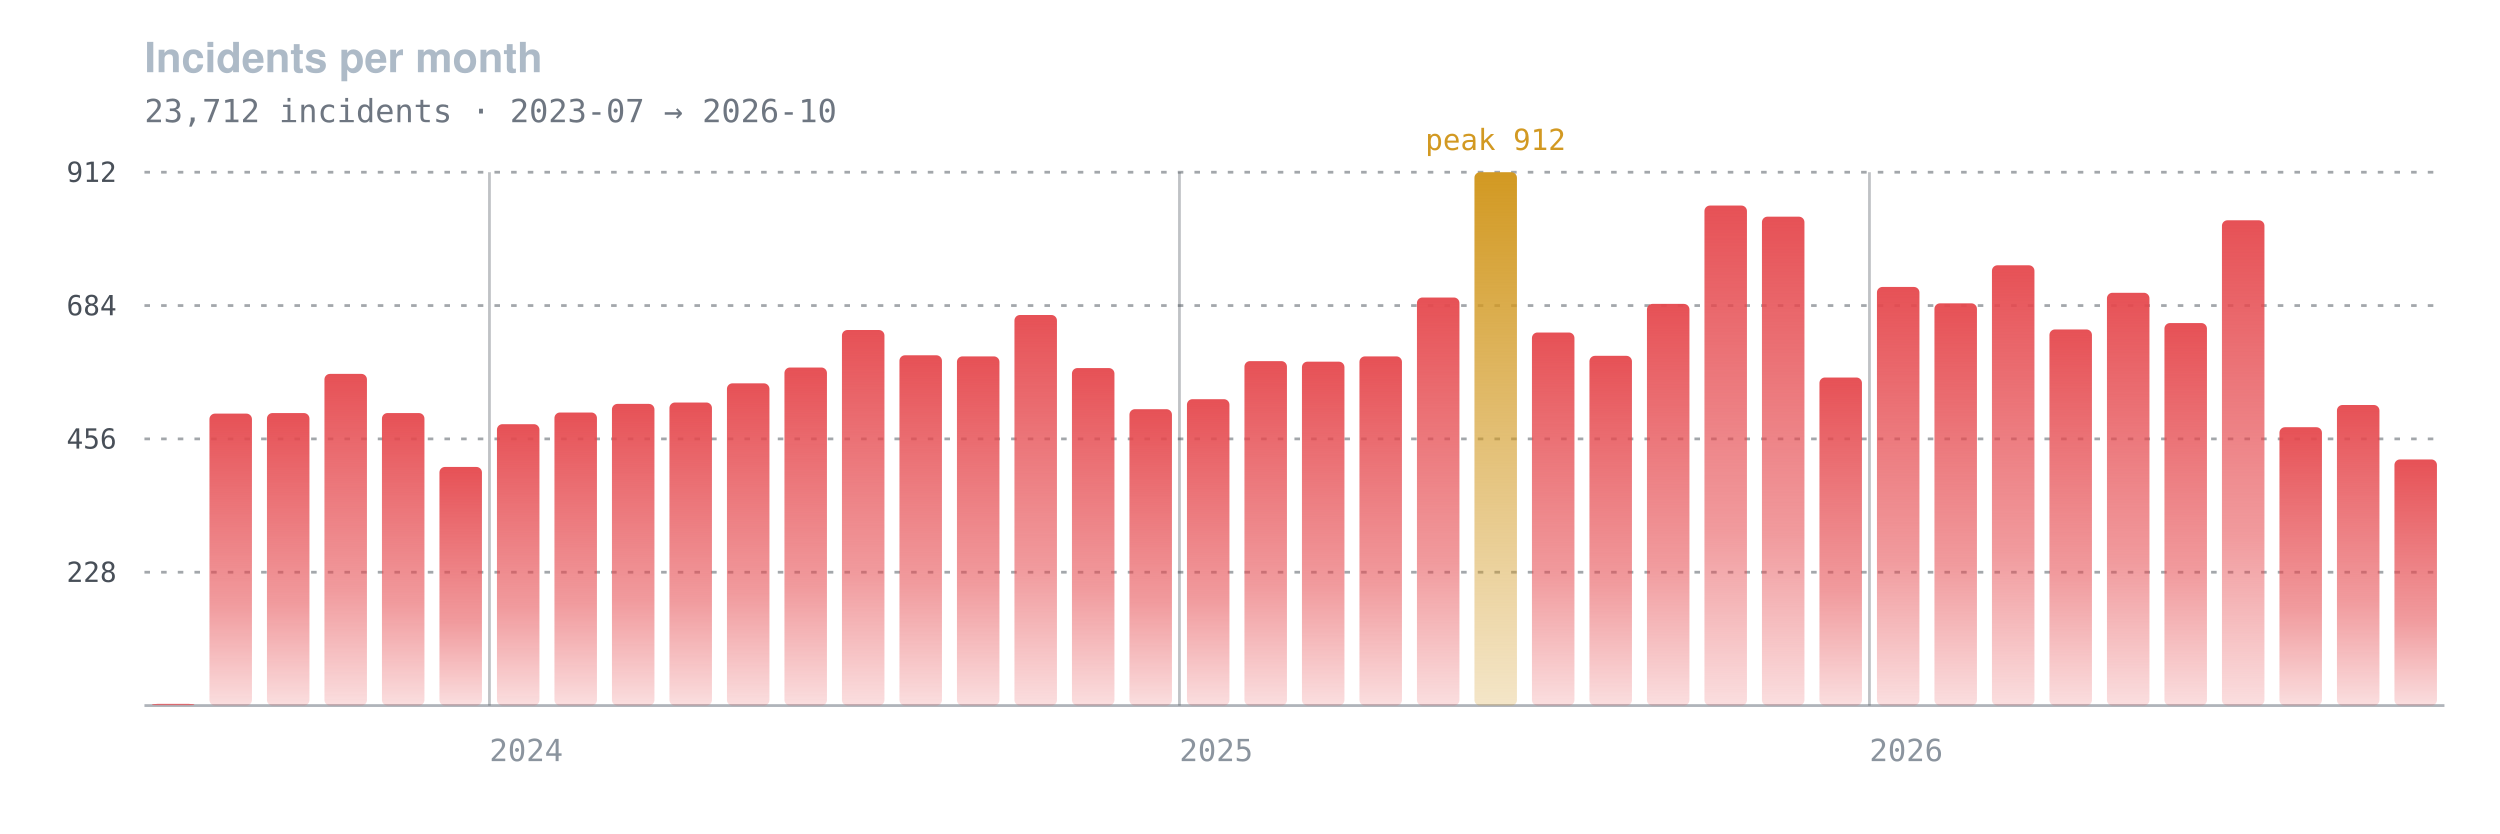
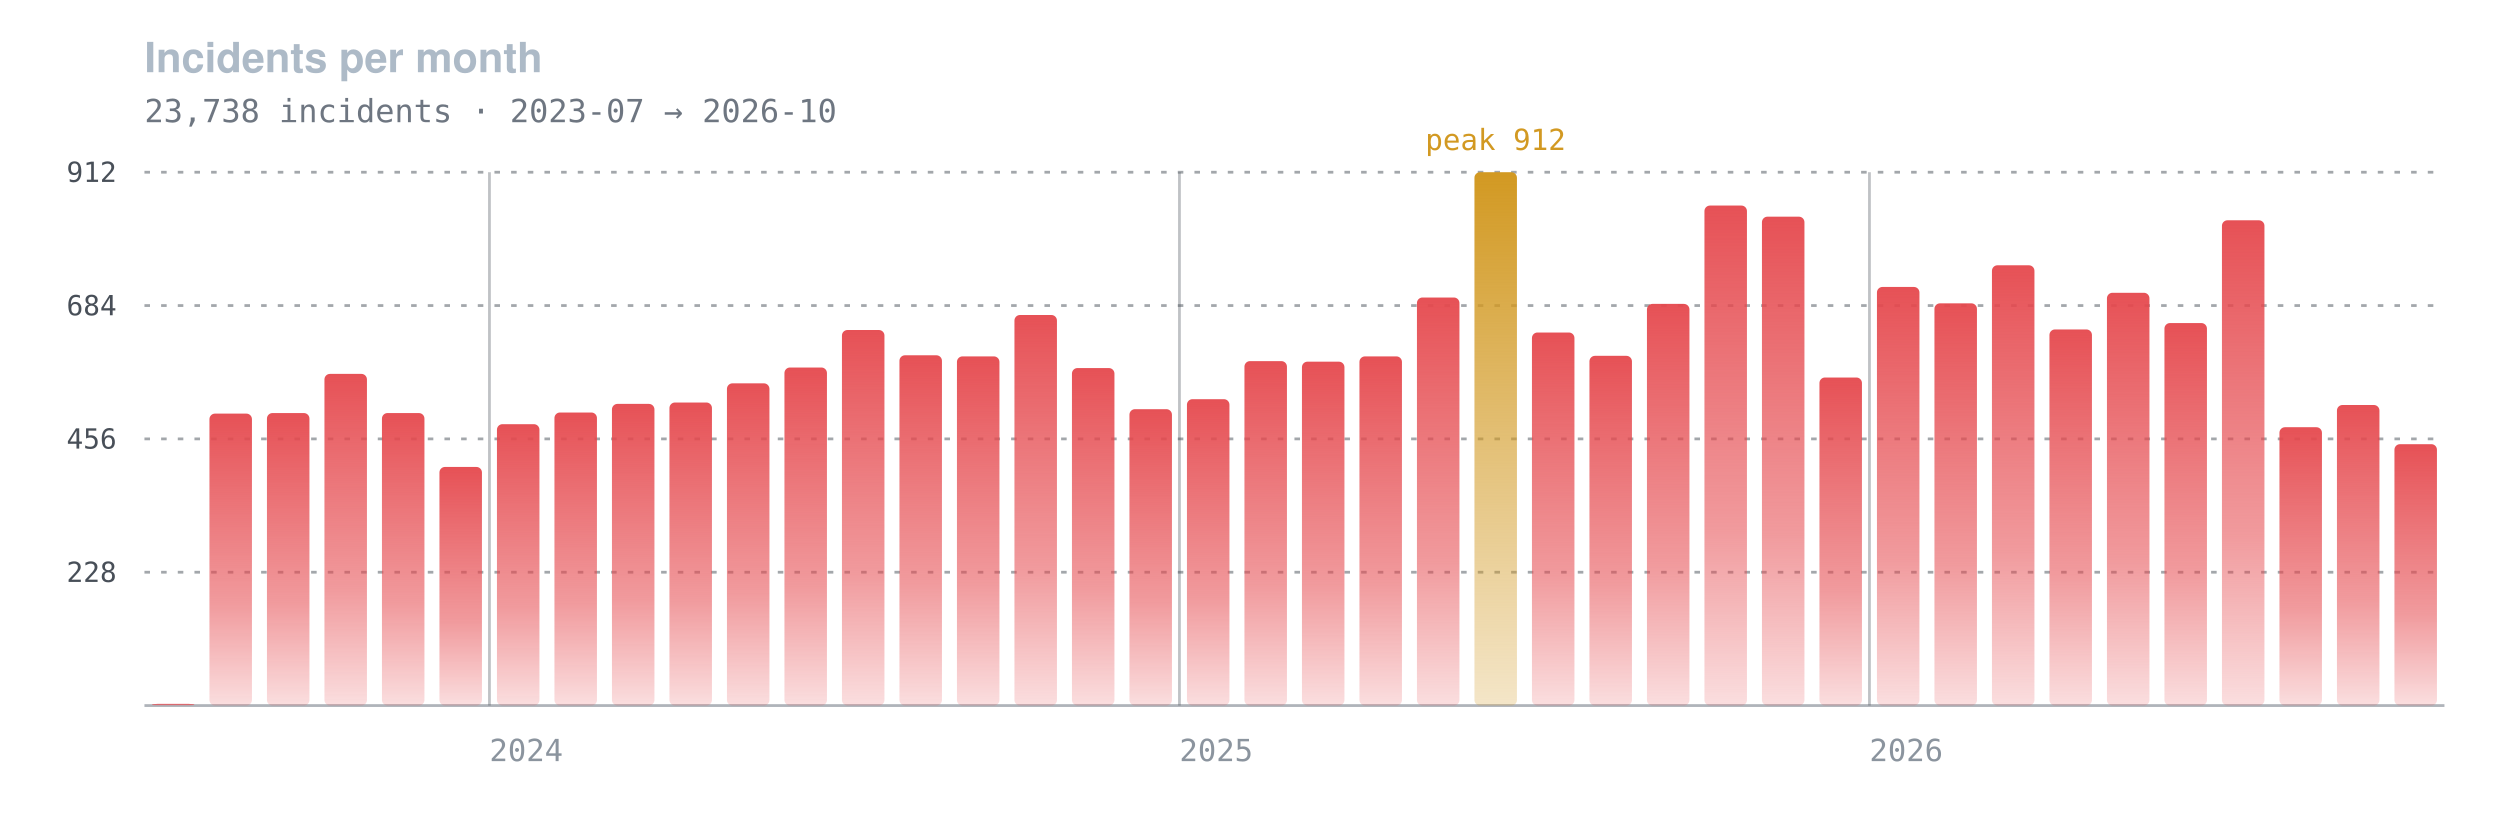
<svg xmlns="http://www.w3.org/2000/svg" viewBox="0 0 900 300" width="900" height="300" role="img">
  <defs>
    <linearGradient id="bg" x1="0" y1="0" x2="0" y2="1">
      <stop offset="0%" stop-color="#e5484d" stop-opacity="0.95" />
      <stop offset="65%" stop-color="#e5484d" stop-opacity="0.55" />
      <stop offset="100%" stop-color="#e5484d" stop-opacity="0.18" />
    </linearGradient>
    <linearGradient id="pk" x1="0" y1="0" x2="0" y2="1">
      <stop offset="0%" stop-color="#d29922" stop-opacity="1" />
      <stop offset="100%" stop-color="#d29922" stop-opacity="0.25" />
    </linearGradient>
  </defs>
  <text x="52" y="26" fill="#adbac7" font-size="15" font-family="-apple-system,BlinkMacSystemFont,Segoe UI,Helvetica,Arial,sans-serif" font-weight="600">Incidents per month</text>
-   <text x="52" y="44" fill="#6e7681" font-size="11.5" font-family="ui-monospace,SFMono-Regular,Menlo,Consolas,monospace">23,712 incidents · 2023-07 → 2026-10</text>
+   <text x="52" y="44" fill="#6e7681" font-size="11.5" font-family="ui-monospace,SFMono-Regular,Menlo,Consolas,monospace">23,738 incidents · 2023-07 → 2026-10</text>
  <line x1="52" y1="206.0" x2="880" y2="206.0" stroke="#484f58" stroke-width="1" stroke-dasharray="2 4" opacity="0.5" />
  <text x="42" y="209.5" fill="#484f58" font-size="10" font-family="ui-monospace,SFMono-Regular,Menlo,Consolas,monospace" text-anchor="end">228</text>
  <line x1="52" y1="158.0" x2="880" y2="158.0" stroke="#484f58" stroke-width="1" stroke-dasharray="2 4" opacity="0.5" />
  <text x="42" y="161.5" fill="#484f58" font-size="10" font-family="ui-monospace,SFMono-Regular,Menlo,Consolas,monospace" text-anchor="end">456</text>
  <line x1="52" y1="110.0" x2="880" y2="110.0" stroke="#484f58" stroke-width="1" stroke-dasharray="2 4" opacity="0.5" />
  <text x="42" y="113.5" fill="#484f58" font-size="10" font-family="ui-monospace,SFMono-Regular,Menlo,Consolas,monospace" text-anchor="end">684</text>
  <line x1="52" y1="62.0" x2="880" y2="62.0" stroke="#484f58" stroke-width="1" stroke-dasharray="2 4" opacity="0.5" />
  <text x="42" y="65.5" fill="#484f58" font-size="10" font-family="ui-monospace,SFMono-Regular,Menlo,Consolas,monospace" text-anchor="end">912</text>
  <line x1="52" y1="254" x2="880" y2="254" stroke="#6e7681" stroke-width="1" opacity="0.55" />
  <rect x="54.7" y="253.4" width="15.3" height="0.6" rx="2" fill="url(#bg)" />
  <rect x="75.4" y="148.9" width="15.3" height="105.1" rx="2" fill="url(#bg)" />
  <rect x="96.1" y="148.7" width="15.3" height="105.3" rx="2" fill="url(#bg)" />
  <rect x="116.8" y="134.6" width="15.3" height="119.4" rx="2" fill="url(#bg)" />
  <rect x="137.5" y="148.7" width="15.3" height="105.3" rx="2" fill="url(#bg)" />
  <rect x="158.2" y="168.1" width="15.3" height="85.9" rx="2" fill="url(#bg)" />
  <rect x="178.9" y="152.7" width="15.3" height="101.3" rx="2" fill="url(#bg)" />
  <line x1="176.2" y1="62" x2="176.2" y2="254" stroke="#484f58" stroke-width="1" opacity="0.35" />
  <text x="176.2" y="274" fill="#8b949e" font-size="11" font-family="ui-monospace,SFMono-Regular,Menlo,Consolas,monospace">2024</text>
  <rect x="199.6" y="148.5" width="15.3" height="105.5" rx="2" fill="url(#bg)" />
  <rect x="220.3" y="145.4" width="15.3" height="108.6" rx="2" fill="url(#bg)" />
  <rect x="241.0" y="144.9" width="15.3" height="109.1" rx="2" fill="url(#bg)" />
  <rect x="261.7" y="138.0" width="15.3" height="116.0" rx="2" fill="url(#bg)" />
  <rect x="282.4" y="132.3" width="15.3" height="121.7" rx="2" fill="url(#bg)" />
  <rect x="303.1" y="118.8" width="15.3" height="135.2" rx="2" fill="url(#bg)" />
  <rect x="323.8" y="127.9" width="15.3" height="126.1" rx="2" fill="url(#bg)" />
  <rect x="344.5" y="128.3" width="15.3" height="125.7" rx="2" fill="url(#bg)" />
  <rect x="365.2" y="113.4" width="15.3" height="140.6" rx="2" fill="url(#bg)" />
  <rect x="385.9" y="132.5" width="15.3" height="121.5" rx="2" fill="url(#bg)" />
  <rect x="406.6" y="147.3" width="15.3" height="106.7" rx="2" fill="url(#bg)" />
  <rect x="427.3" y="143.7" width="15.3" height="110.3" rx="2" fill="url(#bg)" />
  <line x1="424.6" y1="62" x2="424.6" y2="254" stroke="#484f58" stroke-width="1" opacity="0.35" />
  <text x="424.6" y="274" fill="#8b949e" font-size="11" font-family="ui-monospace,SFMono-Regular,Menlo,Consolas,monospace">2025</text>
  <rect x="448.0" y="130.0" width="15.3" height="124.0" rx="2" fill="url(#bg)" />
  <rect x="468.7" y="130.2" width="15.3" height="123.8" rx="2" fill="url(#bg)" />
  <rect x="489.4" y="128.3" width="15.3" height="125.7" rx="2" fill="url(#bg)" />
  <rect x="510.1" y="107.1" width="15.3" height="146.9" rx="2" fill="url(#bg)" />
  <rect x="530.8" y="62.0" width="15.3" height="192.0" rx="2" fill="url(#pk)" />
  <rect x="551.5" y="119.7" width="15.3" height="134.3" rx="2" fill="url(#bg)" />
  <rect x="572.2" y="128.1" width="15.3" height="125.9" rx="2" fill="url(#bg)" />
  <rect x="592.9" y="109.4" width="15.3" height="144.6" rx="2" fill="url(#bg)" />
  <rect x="613.6" y="74.0" width="15.3" height="180.0" rx="2" fill="url(#bg)" />
  <rect x="634.3" y="78.0" width="15.3" height="176.0" rx="2" fill="url(#bg)" />
  <rect x="655.0" y="135.9" width="15.3" height="118.1" rx="2" fill="url(#bg)" />
  <rect x="675.7" y="103.3" width="15.3" height="150.7" rx="2" fill="url(#bg)" />
  <line x1="673.0" y1="62" x2="673.0" y2="254" stroke="#484f58" stroke-width="1" opacity="0.35" />
  <text x="673.0" y="274" fill="#8b949e" font-size="11" font-family="ui-monospace,SFMono-Regular,Menlo,Consolas,monospace">2026</text>
  <rect x="696.4" y="109.2" width="15.3" height="144.8" rx="2" fill="url(#bg)" />
  <rect x="717.1" y="95.5" width="15.3" height="158.5" rx="2" fill="url(#bg)" />
  <rect x="737.8" y="118.6" width="15.3" height="135.4" rx="2" fill="url(#bg)" />
  <rect x="758.5" y="105.4" width="15.3" height="148.6" rx="2" fill="url(#bg)" />
  <rect x="779.2" y="116.3" width="15.3" height="137.7" rx="2" fill="url(#bg)" />
  <rect x="799.9" y="79.3" width="15.3" height="174.7" rx="2" fill="url(#bg)" />
  <rect x="820.6" y="153.8" width="15.3" height="100.2" rx="2" fill="url(#bg)" />
  <rect x="841.3" y="145.8" width="15.3" height="108.2" rx="2" fill="url(#bg)" />
-   <rect x="862.0" y="165.4" width="15.3" height="88.6" rx="2" fill="url(#bg)" />
+   <rect x="862.0" y="159.9" width="15.3" height="94.1" rx="2" fill="url(#bg)" />
  <text x="538.4" y="54.0" fill="#d29922" font-size="10.5" font-family="ui-monospace,SFMono-Regular,Menlo,Consolas,monospace" text-anchor="middle">peak 912</text>
</svg>
